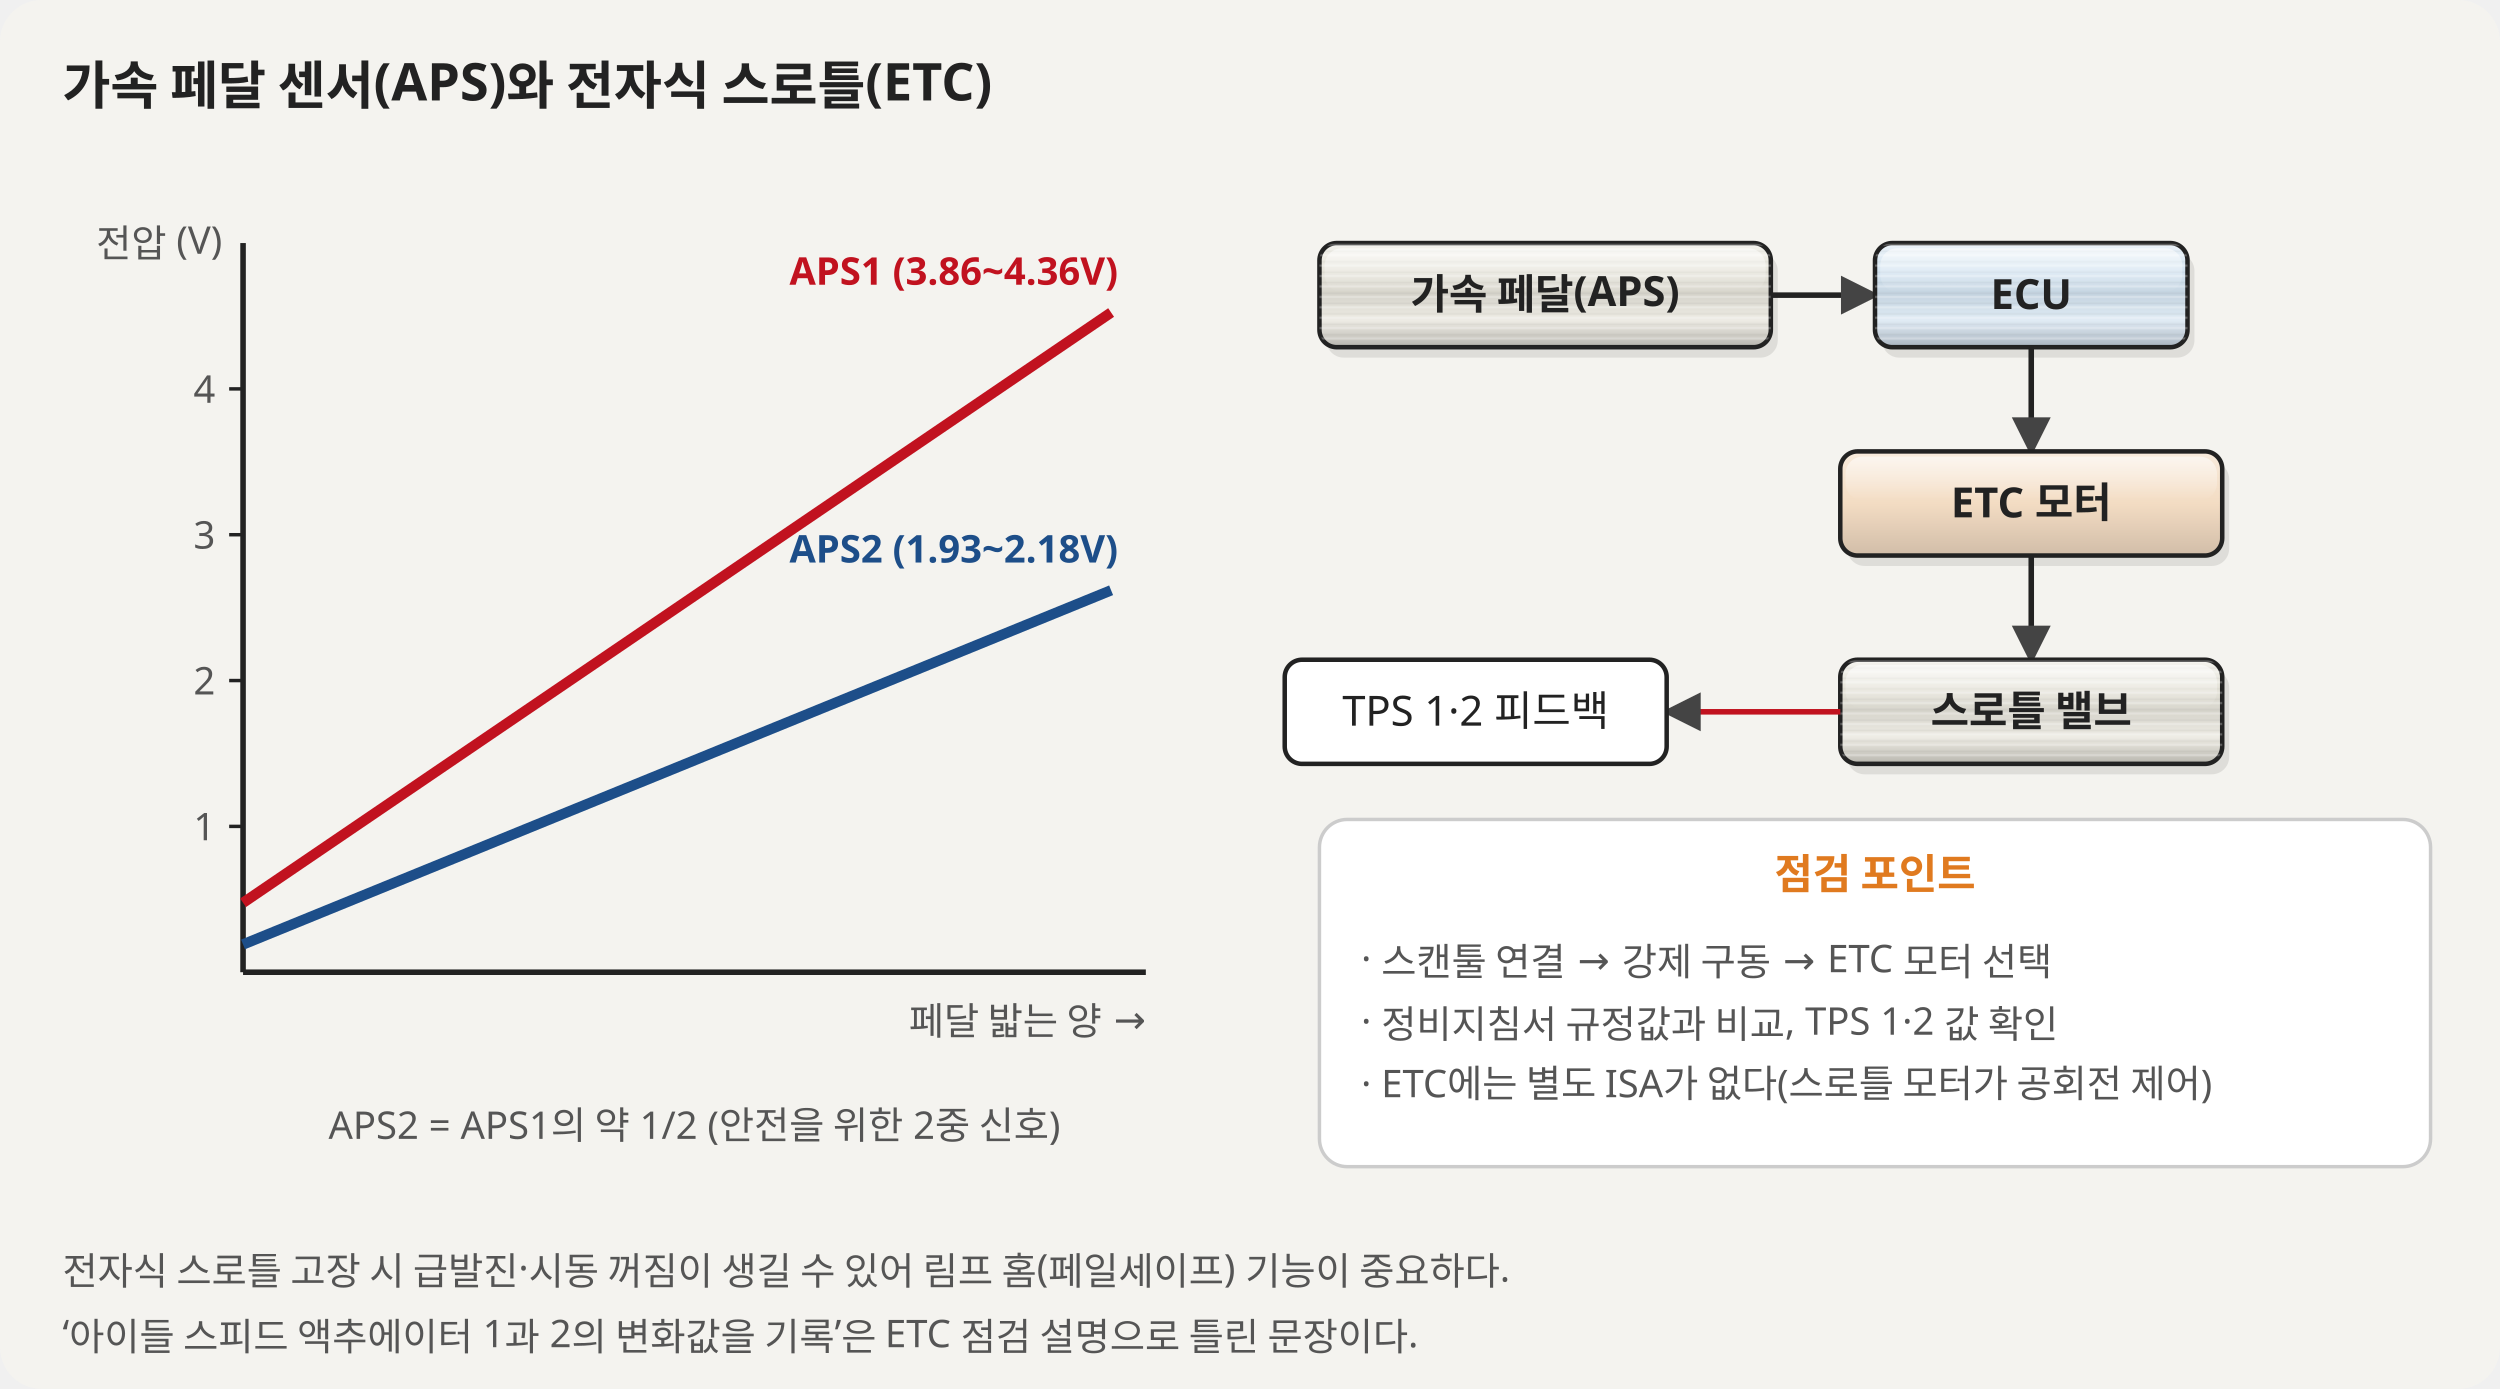
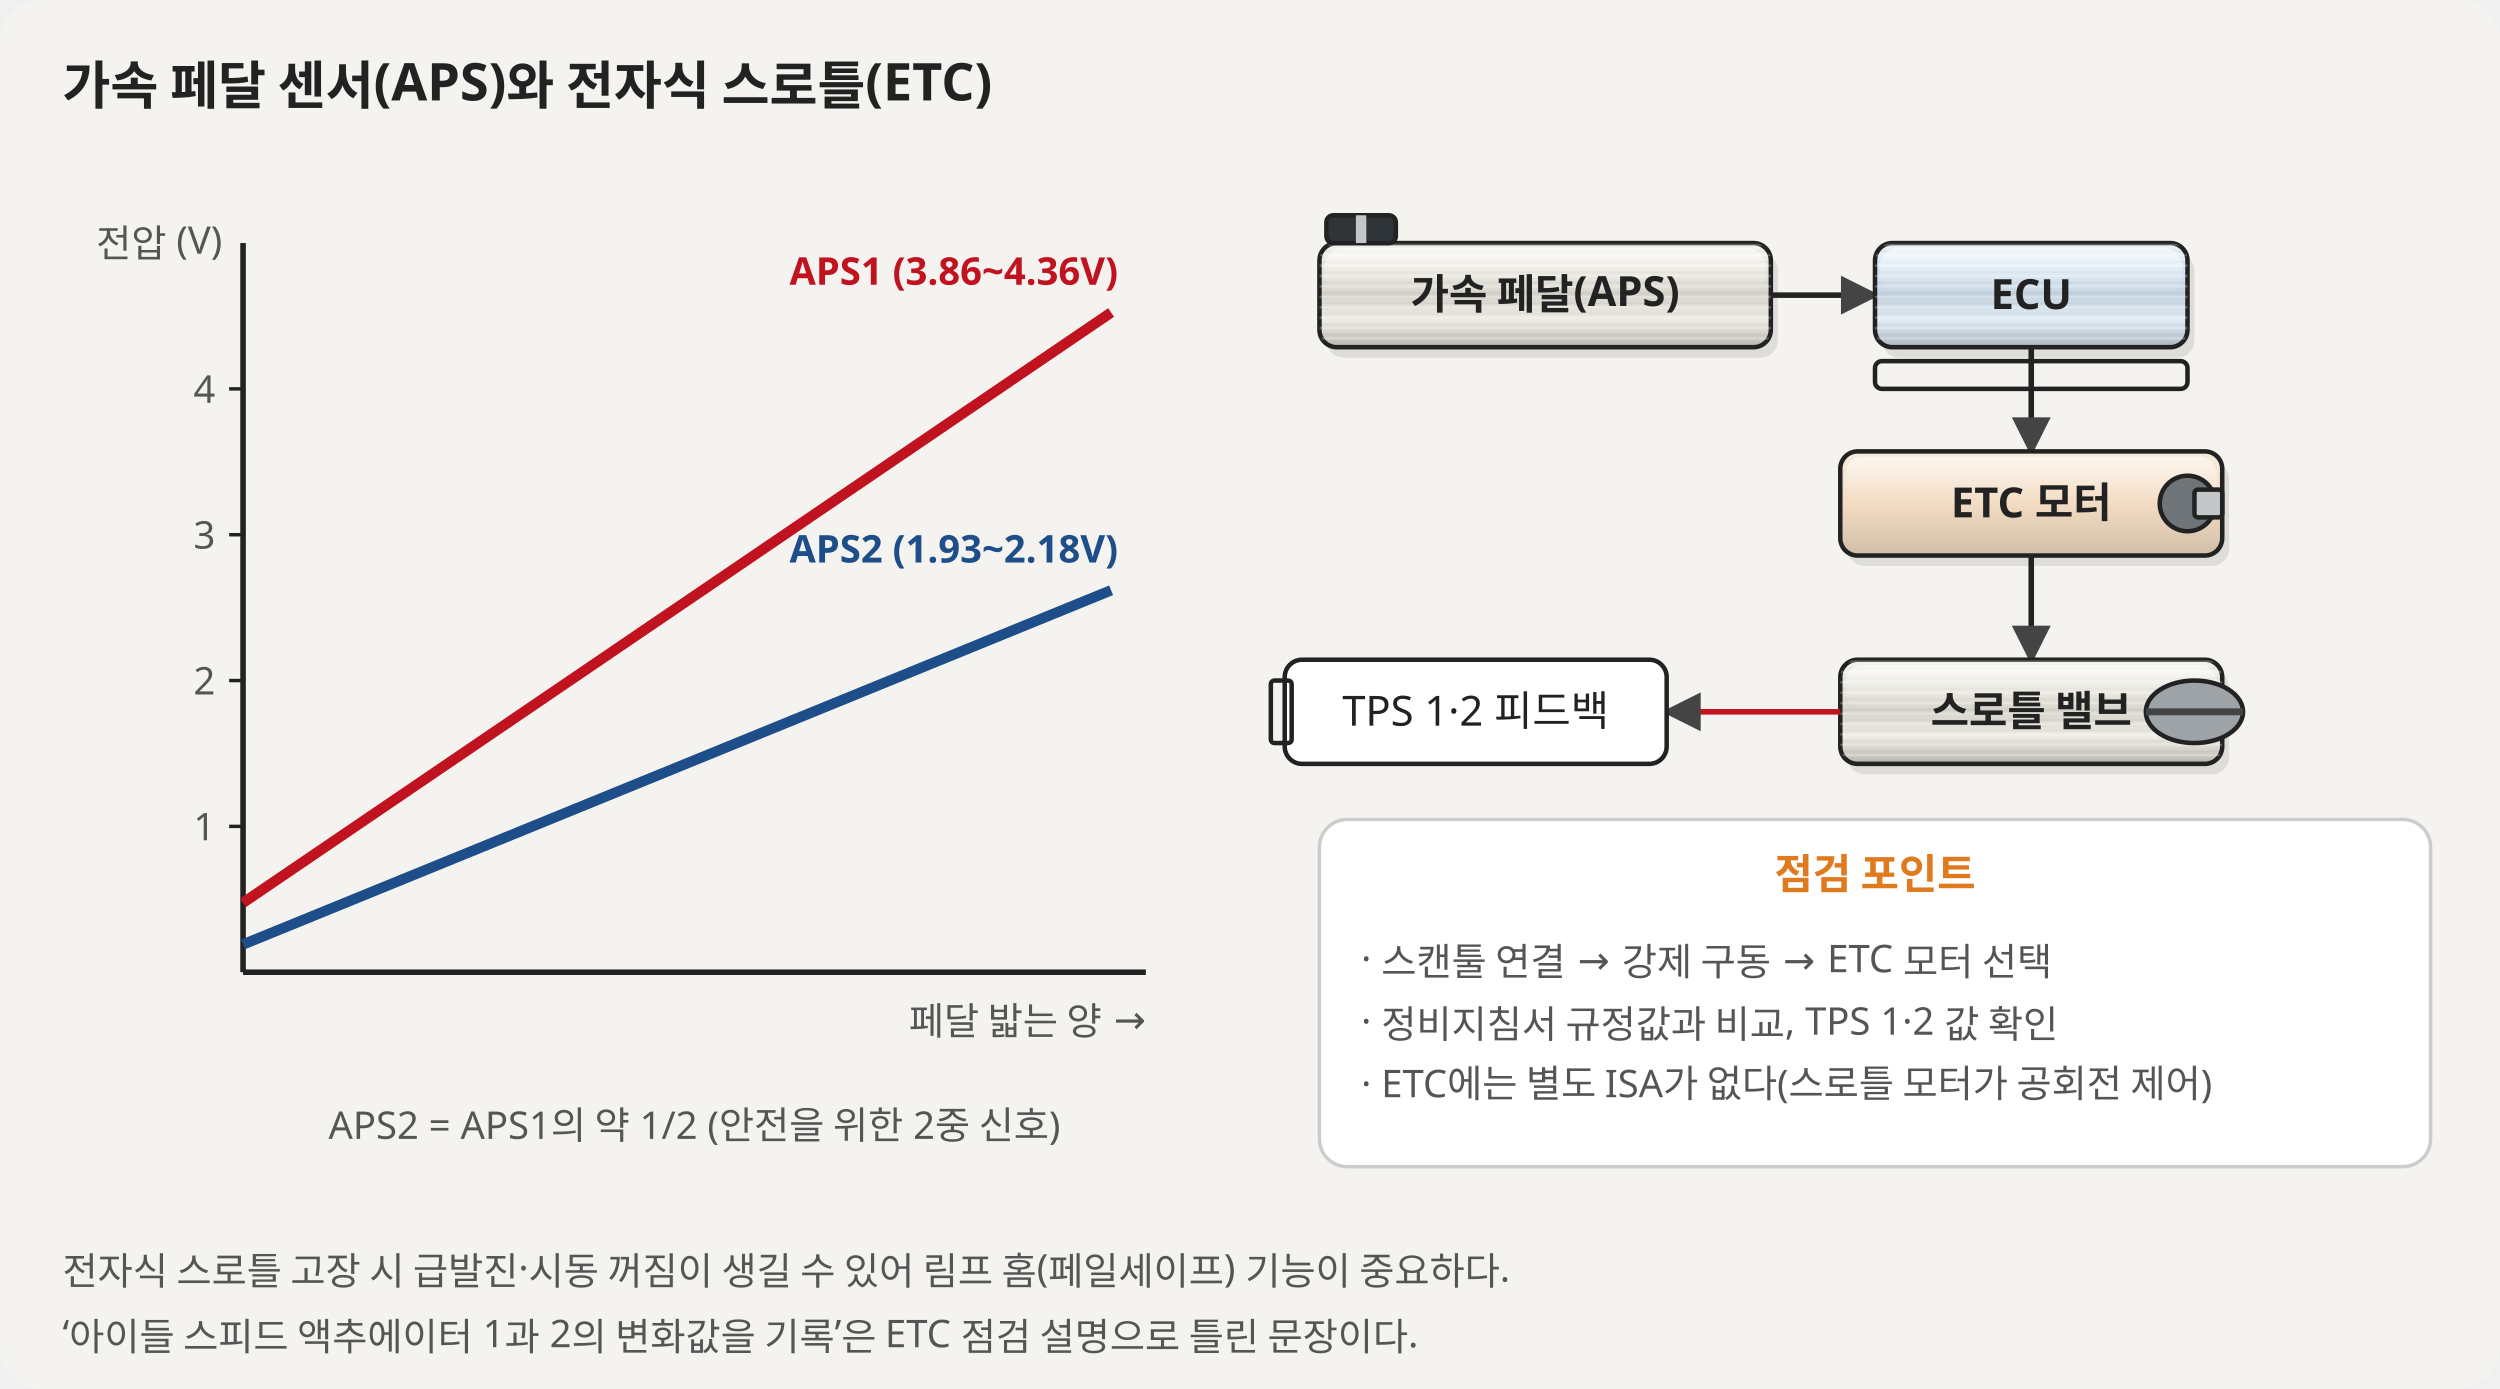
<svg xmlns="http://www.w3.org/2000/svg" viewBox="0 0 720 400" width="720" height="400" role="img" aria-label="APS1과 APS2 전압 관계, ETC 계통과 강제 구동 점검">
  <style>
text{font:12px "Apple SD Gothic Neo","Malgun Gothic","Noto Sans KR",sans-serif;fill:#222}
.t{font-size:15px;font-weight:700}.n{font-size:11px;fill:#555}
.l{stroke:#444;stroke-width:.8;fill:none}.d{fill:#444}
.o{stroke:#222;stroke-width:1.3;stroke-linejoin:round}
.k{stroke:#222;stroke-width:1;fill:none}
</style>
  <defs>
    <linearGradient id="mat_gl" x1="0" y1="0" x2="0" y2="1">
      <stop offset="0" stop-color="#fff" stop-opacity=".55" />
      <stop offset="1" stop-color="#fff" stop-opacity="0" />
    </linearGradient>
    <pattern id="mat_br" width="6" height="3" patternUnits="userSpaceOnUse">
      <path d="M0,1.5H6" stroke="#fff" stroke-width=".7" opacity=".5" />
      <path d="M0,.4H6" stroke="#000" stroke-width=".5" opacity=".08" />
    </pattern>
    <linearGradient id="mat_e6e4dam" x1="0" y1="0" x2="0" y2="1">
      <stop offset="0" stop-color="#f4f3ee" />
      <stop offset="0.28" stop-color="#e6e4da" />
      <stop offset="0.5" stop-color="#d6d4cb" />
      <stop offset="0.74" stop-color="#eeece5" />
      <stop offset="1" stop-color="#b8b6ae" />
    </linearGradient>
    <linearGradient id="mat_d4e4f1m" x1="0" y1="0" x2="0" y2="1">
      <stop offset="0" stop-color="#ecf3f9" />
      <stop offset="0.28" stop-color="#d4e4f1" />
      <stop offset="0.5" stop-color="#c5d4e0" />
      <stop offset="0.74" stop-color="#e1ecf5" />
      <stop offset="1" stop-color="#aab6c1" />
    </linearGradient>
    <linearGradient id="mat_f3dcc3p" x1="0" y1="0" x2="0" y2="1">
      <stop offset="0" stop-color="#f8ebdc" />
      <stop offset="0.5" stop-color="#f3dcc3" />
      <stop offset="1" stop-color="#d1bda8" />
    </linearGradient>
  </defs>
  <defs>
    <marker id="a" viewBox="0 0 8 8" refX="7" refY="4" markerWidth="7" markerHeight="7" orient="auto">
      <path d="M0,0L8,4L0,8Z" fill="#444" />
    </marker>
    <marker id="r" viewBox="0 0 8 8" refX="7" refY="4" markerWidth="7" markerHeight="7" orient="auto">
      <path d="M0,0L8,4L0,8Z" fill="#c1121f" />
    </marker>
  </defs>
  <rect width="720" height="400" rx="12" fill="#F4F3EF" />
  <text class="t" x="18" y="30">가속 페달 센서(APS)와 전자식 스로틀(ETC)</text>
  <path d="M70,280H330M70,280V70" stroke="#222" stroke-width="1.6" />
  <text class="n" x="330" y="298" text-anchor="end">페달 밟는 양 →</text>
  <text class="n" x="64" y="74" text-anchor="end">전압 (V)</text>
  <path d="M70,260L320,90" stroke="#c1121f" stroke-width="3" />
  <path d="M70,272L320,170" stroke="#1d4e89" stroke-width="3" />
  <text class="n" x="322" y="82" text-anchor="end" style="fill:#c1121f;font-weight:700">APS1 (3.86~4.36V)</text>
  <text class="n" x="322" y="162" text-anchor="end" style="fill:#1d4e89;font-weight:700">APS2 (1.93~2.18V)</text>
  <path d="M66,238H70" stroke="#222" />
  <text class="n" x="62" y="242" text-anchor="end">1</text>
  <path d="M66,196H70" stroke="#222" />
  <text class="n" x="62" y="200" text-anchor="end">2</text>
  <path d="M66,154H70" stroke="#222" />
  <text class="n" x="62" y="158" text-anchor="end">3</text>
  <path d="M66,112H70" stroke="#222" />
  <text class="n" x="62" y="116" text-anchor="end">4</text>
  <text class="n" x="200" y="328" text-anchor="middle">APS2 = APS1의 약 1/2 (안전을 위한 2중 신호)</text>
  <rect x="382.0" y="73.0" width="130.0" height="30.0" rx="5" fill="#000" opacity=".09" />
  <rect class="o" x="380" y="70" width="130" height="30" fill="url(#mat_e6e4dam)" rx="5" />
  <rect x="380.0" y="70.0" width="130.0" height="30.0" rx="5" fill="url(#mat_br)" opacity=".5" pointer-events="none" />
  <rect x="381.5" y="71.5" width="127.0" height="12.6" rx="5" fill="url(#mat_gl)" pointer-events="none" />
  <text x="445.0" y="89.0" text-anchor="middle" style="font-weight:700">가속 페달(APS)</text>
  <path d="M510,85H540" stroke="#222" stroke-width="1.6" marker-end="url(#a)" fill="none" />
  <rect x="542.0" y="73.0" width="90.0" height="30.0" rx="5" fill="#000" opacity=".09" />
  <rect class="o" x="540" y="70" width="90" height="30" fill="url(#mat_d4e4f1m)" rx="5" />
  <rect x="540.0" y="70.0" width="90.0" height="30.0" rx="5" fill="url(#mat_br)" opacity=".5" pointer-events="none" />
  <rect x="541.5" y="71.5" width="87.0" height="12.6" rx="5" fill="url(#mat_gl)" pointer-events="none" />
  <text x="585.0" y="89.0" text-anchor="middle" style="font-weight:700">ECU</text>
  <path d="M585,100V130" stroke="#222" stroke-width="1.6" marker-end="url(#a)" fill="none" />
  <rect x="532.0" y="133.0" width="110.0" height="30.0" rx="5" fill="#000" opacity=".09" />
  <rect class="o" x="530" y="130" width="110" height="30" fill="url(#mat_f3dcc3p)" rx="5" />
  <rect x="531.5" y="131.5" width="107.0" height="12.6" rx="5" fill="url(#mat_gl)" pointer-events="none" />
  <text x="585.0" y="149.0" text-anchor="middle" style="font-weight:700">ETC 모터</text>
  <path d="M585,160V190" stroke="#222" stroke-width="1.6" marker-end="url(#a)" fill="none" />
  <rect x="532.0" y="193.0" width="110.0" height="30.0" rx="5" fill="#000" opacity=".09" />
  <rect class="o" x="530" y="190" width="110" height="30" fill="url(#mat_e6e4dam)" rx="5" />
  <rect x="530.0" y="190.0" width="110.0" height="30.0" rx="5" fill="url(#mat_br)" opacity=".5" pointer-events="none" />
  <rect x="531.5" y="191.5" width="107.0" height="12.6" rx="5" fill="url(#mat_gl)" pointer-events="none" />
  <text x="585.0" y="209.0" text-anchor="middle" style="font-weight:700">스로틀 밸브</text>
  <path d="M530,205H480" stroke="#c1121f" stroke-width="1.6" marker-end="url(#a)" fill="none" />
  <rect class="o" x="370" y="190" width="110" height="30" fill="#fff" rx="5" />
  <text x="425.0" y="209.0" text-anchor="middle">TPS 1·2 피드백</text>
  <rect x="380" y="236" width="320" height="100" rx="8" fill="#fff" stroke="#ccc" />
  <text x="540.0" y="256" text-anchor="middle" style="font-weight:700;fill:#e07a1f">점검 포인트</text>
  <text class="n" x="392" y="280" text-anchor="start">· 스캔툴 연결 → 강제 구동 → ETC 모터 선택</text>
  <text class="n" x="392" y="298" text-anchor="start">· 정비지침서 규정값과 비교, TPS 1·2 값 확인</text>
  <text class="n" x="392" y="316" text-anchor="start">· ETC에는 별도 ISA가 없다(스로틀 모터가 공회전 제어)</text>
  <text class="n" x="18" y="370">전자식 스로틀 고장 시 급발진·시동 꺼짐이 생길 수 있어 림프 홈(페일세이프) 기능이 중요하다.</text>
  <text class="n" x="18" y="388">‘아이들 스피드 액추에이터 1과 2의 변화값을 기록’은 ETC 점검 설명으로 틀린 문장이다.</text>
+   <g pointer-events="none">
+     <rect class="o" x="382" y="62" width="20" height="8" rx="2" fill="#2f3438" />
+     <path d="M392,70v-8" stroke="#c3c7ca" stroke-width="3" />
+     <rect class="o" x="540" y="104" width="90" height="8" rx="2" fill="url(#bk)" />
+     <circle class="o" cx="630" cy="145" r="8" fill="#6f7478" />
+     <rect class="o" x="632" y="141" width="8" height="8" rx="1" fill="#c3c7ca" />
+     <ellipse class="o" cx="632" cy="205" rx="14" ry="9" fill="#9ea3a7" />
+     <path d="M618,205h28" stroke="#444" stroke-width="2" />
+     <rect class="o" x="372" y="184" width="0" height="0" rx="0" fill="#000" />
+     <rect class="o" x="366" y="196" width="6" height="18" rx="1" fill="url(#bk)" />
+   </g>
</svg>
